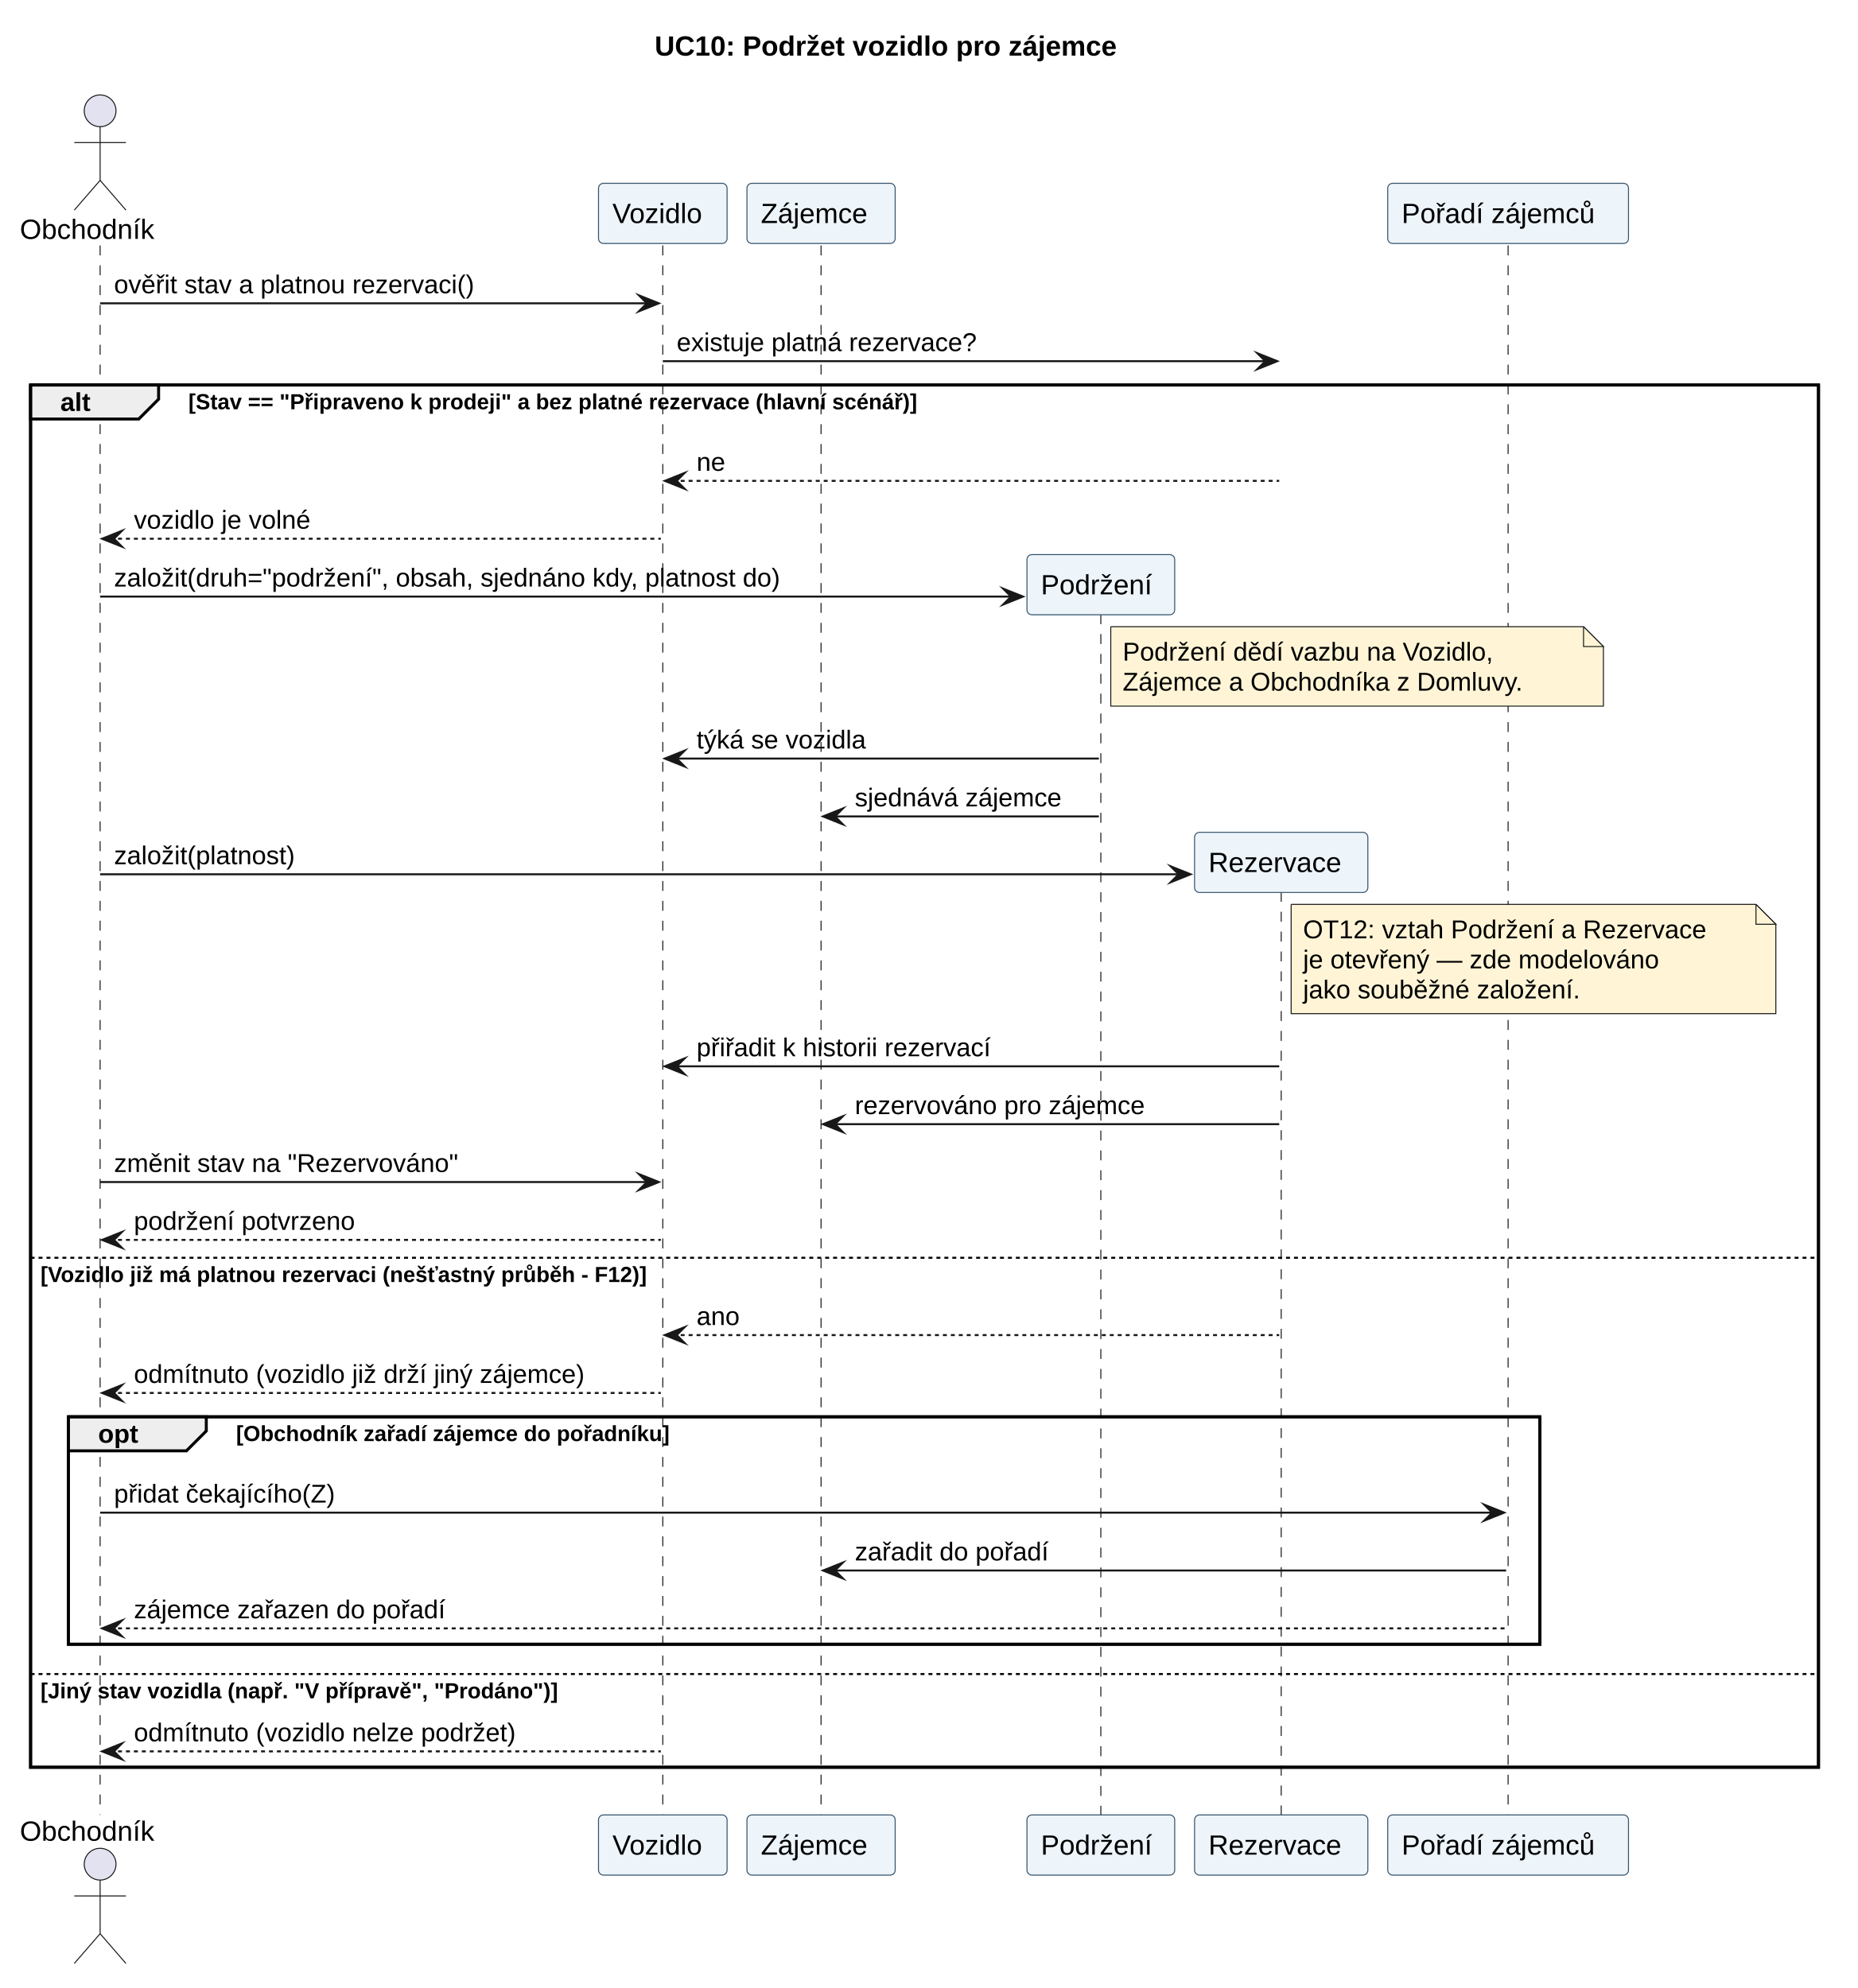
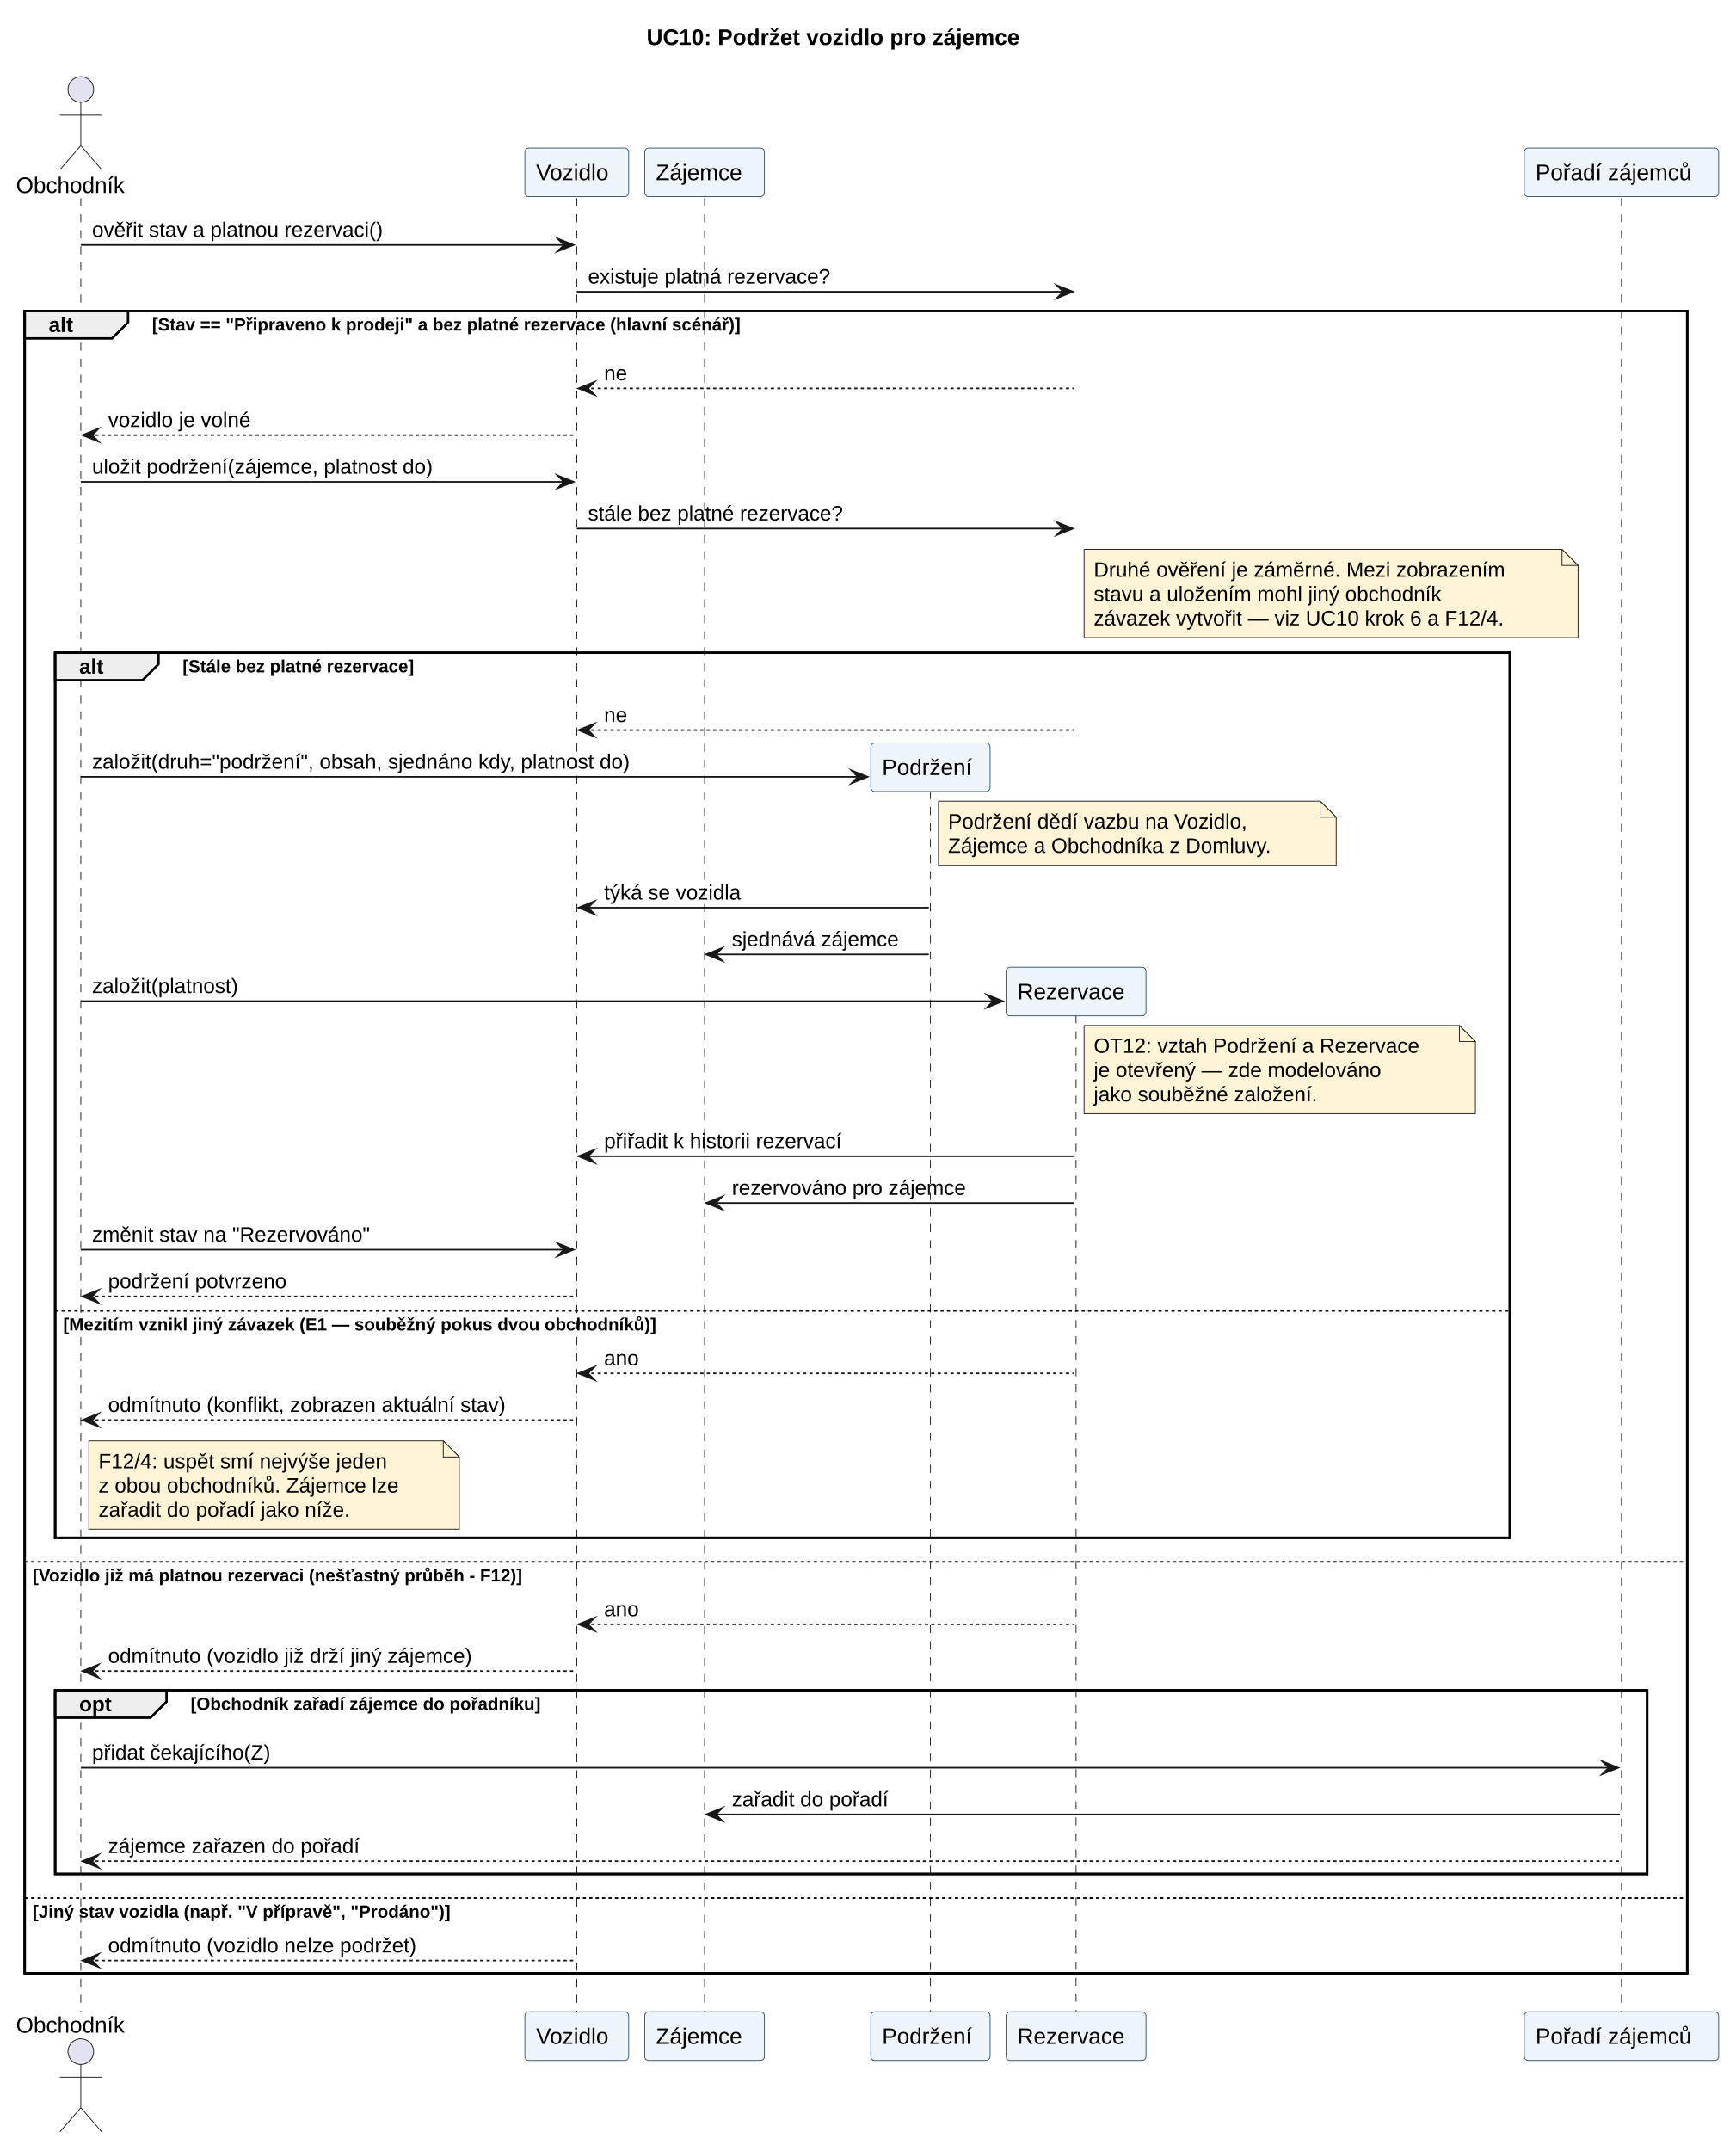
- <svg xmlns="http://www.w3.org/2000/svg" version="1.1" data-diagram-type="SEQUENCE" style="width:935px;height:1001px;background:#FFFFFF;" width="935px" height="1001px" viewBox="0 0 935 1001" zoomAndPan="magnify" preserveAspectRatio="none" contentStyleType="text/css">
+ <svg xmlns="http://www.w3.org/2000/svg" version="1.1" data-diagram-type="SEQUENCE" style="width:1082px;height:1341px;background:#FFFFFF;" width="1082px" height="1341px" viewBox="0 0 1082 1341" zoomAndPan="magnify" preserveAspectRatio="none" contentStyleType="text/css">
  <defs />
  <g font-family="sans-serif" lengthAdjust="spacing">
    <g class="title" data-source-line="3">
-       <text x="329.572" y="27.995" fill="#000" font-size="14" textLength="274.306" font-weight="700" font-family="Arial">UC10: Podržet vozidlo pro zájemce</text>
+       <text x="403.173" y="27.995" fill="#000" font-size="14" textLength="274.306" font-weight="700" font-family="Arial">UC10: Podržet vozidlo pro zájemce</text>
    </g>
-     <rect x="15.399" y="193.859" width="900.05" height="695.992" fill="none" style="stroke:#000;stroke-width:1.5;" />
-     <rect x="34.399" y="713.383" width="740.795" height="114.531" fill="none" style="stroke:#000;stroke-width:1.5;" />
+     <rect x="15.399" y="193.859" width="1036.648" height="1036.391" fill="none" style="stroke:#000;stroke-width:1.5;" />
+     <rect x="34.399" y="406.922" width="907.044" height="551.789" fill="none" style="stroke:#000;stroke-width:1.5;" />
+     <rect x="34.399" y="1053.781" width="992.648" height="114.531" fill="none" style="stroke:#000;stroke-width:1.5;" />
    <g>
-       <rect x="46.899" y="123.594" width="8" height="790.258" fill="#000" fill-opacity="0" />
-       <line x1="50.399" y1="123.594" x2="50.399" y2="913.852" style="stroke:#181818;stroke-width:0.5;stroke-dasharray:5,5;" />
+       <rect x="46.899" y="123.594" width="8" height="1130.656" fill="#000" fill-opacity="0" />
+       <line x1="50.399" y1="123.594" x2="50.399" y2="1254.25" style="stroke:#181818;stroke-width:0.5;stroke-dasharray:5,5;" />
    </g>
    <g>
-       <rect x="330.157" y="123.594" width="8" height="790.258" fill="#000" fill-opacity="0" />
-       <line x1="333.657" y1="123.594" x2="333.657" y2="913.852" style="stroke:#181818;stroke-width:0.5;stroke-dasharray:5,5;" />
+       <rect x="356.15" y="123.594" width="8" height="1130.656" fill="#000" fill-opacity="0" />
+       <line x1="359.65" y1="123.594" x2="359.65" y2="1254.25" style="stroke:#181818;stroke-width:0.5;stroke-dasharray:5,5;" />
    </g>
    <g>
-       <rect x="409.829" y="123.594" width="8" height="790.258" fill="#000" fill-opacity="0" />
-       <line x1="413.329" y1="123.594" x2="413.329" y2="913.852" style="stroke:#181818;stroke-width:0.5;stroke-dasharray:5,5;" />
+       <rect x="435.822" y="123.594" width="8" height="1130.656" fill="#000" fill-opacity="0" />
+       <line x1="439.322" y1="123.594" x2="439.322" y2="1254.25" style="stroke:#181818;stroke-width:0.5;stroke-dasharray:5,5;" />
    </g>
    <g>
-       <rect x="550.67" y="279.258" width="8" height="634.594" fill="#000" fill-opacity="0" />
-       <line x1="554.17" y1="279.258" x2="554.17" y2="913.852" style="stroke:#181818;stroke-width:0.5;stroke-dasharray:5,5;" />
+       <rect x="576.664" y="463.188" width="8" height="791.063" fill="#000" fill-opacity="0" />
+       <line x1="580.164" y1="463.188" x2="580.164" y2="1254.25" style="stroke:#181818;stroke-width:0.5;stroke-dasharray:5,5;" />
    </g>
    <g>
-       <rect x="641.474" y="419.086" width="8" height="494.766" fill="#000" fill-opacity="0" />
-       <line x1="644.974" y1="419.086" x2="644.974" y2="913.852" style="stroke:#181818;stroke-width:0.5;stroke-dasharray:5,5;" />
+       <rect x="667.468" y="603.016" width="8" height="651.234" fill="#000" fill-opacity="0" />
+       <line x1="670.968" y1="603.016" x2="670.968" y2="1254.25" style="stroke:#181818;stroke-width:0.5;stroke-dasharray:5,5;" />
    </g>
    <g>
-       <rect x="755.695" y="123.594" width="8" height="790.258" fill="#000" fill-opacity="0" />
-       <line x1="759.195" y1="123.594" x2="759.195" y2="913.852" style="stroke:#181818;stroke-width:0.5;stroke-dasharray:5,5;" />
+       <rect x="1007.547" y="123.594" width="8" height="1130.656" fill="#000" fill-opacity="0" />
+       <line x1="1011.047" y1="123.594" x2="1011.047" y2="1254.25" style="stroke:#181818;stroke-width:0.5;stroke-dasharray:5,5;" />
    </g>
    <text x="10" y="120.292" fill="#000" font-size="14" textLength="74.799" font-family="Arial">Obchodník</text>
    <ellipse cx="50.399" cy="55.797" rx="8" ry="8" fill="#E2E2F0" style="stroke:#181818;stroke-width:0.5;" />
    <path d="M50.399,63.797 L50.399,90.797 M37.399,71.797 L63.399,71.797 M50.399,90.797 L37.399,105.797 M50.399,90.797 L63.399,105.797" style="stroke:#181818;stroke-width:0.5;" fill="none" />
-     <rect x="301.295" y="92.297" width="64.723" height="30.297" fill="#EDF4FA" style="stroke:#35536B;stroke-width:0.5;" rx="2.5" ry="2.5" />
-     <text x="308.295" y="112.292" fill="#000" font-size="14" textLength="50.723" font-family="Arial">Vozidlo</text>
-     <rect x="376.018" y="92.297" width="74.621" height="30.297" fill="#EDF4FA" style="stroke:#35536B;stroke-width:0.5;" rx="2.5" ry="2.5" />
-     <text x="383.018" y="112.292" fill="#000" font-size="14" textLength="60.621" font-family="Arial">Zájemce</text>
-     <rect x="698.591" y="92.297" width="121.208" height="30.297" fill="#EDF4FA" style="stroke:#35536B;stroke-width:0.5;" rx="2.5" ry="2.5" />
-     <text x="705.591" y="112.292" fill="#000" font-size="14" textLength="107.208" font-family="Arial">Pořadí zájemců</text>
-     <text x="10" y="926.847" fill="#000" font-size="14" textLength="74.799" font-family="Arial">Obchodník</text>
-     <ellipse cx="50.399" cy="938.648" rx="8" ry="8" fill="#E2E2F0" style="stroke:#181818;stroke-width:0.5;" />
-     <path d="M50.399,946.648 L50.399,973.648 M37.399,954.648 L63.399,954.648 M50.399,973.648 L37.399,988.648 M50.399,973.648 L63.399,988.648" style="stroke:#181818;stroke-width:0.5;" fill="none" />
-     <rect x="301.295" y="913.852" width="64.723" height="30.297" fill="#EDF4FA" style="stroke:#35536B;stroke-width:0.5;" rx="2.5" ry="2.5" />
-     <text x="308.295" y="933.847" fill="#000" font-size="14" textLength="50.723" font-family="Arial">Vozidlo</text>
-     <rect x="376.018" y="913.852" width="74.621" height="30.297" fill="#EDF4FA" style="stroke:#35536B;stroke-width:0.5;" rx="2.5" ry="2.5" />
-     <text x="383.018" y="933.847" fill="#000" font-size="14" textLength="60.621" font-family="Arial">Zájemce</text>
-     <rect x="516.982" y="913.852" width="74.375" height="30.297" fill="#EDF4FA" style="stroke:#35536B;stroke-width:0.5;" rx="2.5" ry="2.5" />
-     <text x="523.982" y="933.847" fill="#000" font-size="14" textLength="60.375" font-family="Arial">Podržení</text>
-     <rect x="601.357" y="913.852" width="87.233" height="30.297" fill="#EDF4FA" style="stroke:#35536B;stroke-width:0.5;" rx="2.5" ry="2.5" />
-     <text x="608.357" y="933.847" fill="#000" font-size="14" textLength="73.233" font-family="Arial">Rezervace</text>
-     <rect x="698.591" y="913.852" width="121.208" height="30.297" fill="#EDF4FA" style="stroke:#35536B;stroke-width:0.5;" rx="2.5" ry="2.5" />
-     <text x="705.591" y="933.847" fill="#000" font-size="14" textLength="107.208" font-family="Arial">Pořadí zájemců</text>
-     <polygon points="321.657,148.727,331.657,152.727,321.657,156.727,325.657,152.727" fill="#181818" style="stroke:#181818;stroke-width:1;stroke-linejoin:miter;stroke-miterlimit:10;" />
-     <line x1="50.399" y1="152.727" x2="327.657" y2="152.727" style="stroke:#181818;stroke-width:1;" />
+     <rect x="327.289" y="92.297" width="64.723" height="30.297" fill="#EDF4FA" style="stroke:#35536B;stroke-width:0.5;" rx="2.5" ry="2.5" />
+     <text x="334.289" y="112.292" fill="#000" font-size="14" textLength="50.723" font-family="Arial">Vozidlo</text>
+     <rect x="402.012" y="92.297" width="74.621" height="30.297" fill="#EDF4FA" style="stroke:#35536B;stroke-width:0.5;" rx="2.5" ry="2.5" />
+     <text x="409.012" y="112.292" fill="#000" font-size="14" textLength="60.621" font-family="Arial">Zájemce</text>
+     <rect x="950.443" y="92.297" width="121.208" height="30.297" fill="#EDF4FA" style="stroke:#35536B;stroke-width:0.5;" rx="2.5" ry="2.5" />
+     <text x="957.443" y="112.292" fill="#000" font-size="14" textLength="107.208" font-family="Arial">Pořadí zájemců</text>
+     <text x="10" y="1267.245" fill="#000" font-size="14" textLength="74.799" font-family="Arial">Obchodník</text>
+     <ellipse cx="50.399" cy="1279.047" rx="8" ry="8" fill="#E2E2F0" style="stroke:#181818;stroke-width:0.5;" />
+     <path d="M50.399,1287.047 L50.399,1314.047 M37.399,1295.047 L63.399,1295.047 M50.399,1314.047 L37.399,1329.047 M50.399,1314.047 L63.399,1329.047" style="stroke:#181818;stroke-width:0.5;" fill="none" />
+     <rect x="327.289" y="1254.25" width="64.723" height="30.297" fill="#EDF4FA" style="stroke:#35536B;stroke-width:0.5;" rx="2.5" ry="2.5" />
+     <text x="334.289" y="1274.245" fill="#000" font-size="14" textLength="50.723" font-family="Arial">Vozidlo</text>
+     <rect x="402.012" y="1254.25" width="74.621" height="30.297" fill="#EDF4FA" style="stroke:#35536B;stroke-width:0.5;" rx="2.5" ry="2.5" />
+     <text x="409.012" y="1274.245" fill="#000" font-size="14" textLength="60.621" font-family="Arial">Zájemce</text>
+     <rect x="542.976" y="1254.25" width="74.375" height="30.297" fill="#EDF4FA" style="stroke:#35536B;stroke-width:0.5;" rx="2.5" ry="2.5" />
+     <text x="549.976" y="1274.245" fill="#000" font-size="14" textLength="60.375" font-family="Arial">Podržení</text>
+     <rect x="627.351" y="1254.25" width="87.233" height="30.297" fill="#EDF4FA" style="stroke:#35536B;stroke-width:0.5;" rx="2.5" ry="2.5" />
+     <text x="634.351" y="1274.245" fill="#000" font-size="14" textLength="73.233" font-family="Arial">Rezervace</text>
+     <rect x="950.443" y="1254.25" width="121.208" height="30.297" fill="#EDF4FA" style="stroke:#35536B;stroke-width:0.5;" rx="2.5" ry="2.5" />
+     <text x="957.443" y="1274.245" fill="#000" font-size="14" textLength="107.208" font-family="Arial">Pořadí zájemců</text>
+     <polygon points="347.65,148.727,357.65,152.727,347.65,156.727,351.65,152.727" fill="#181818" style="stroke:#181818;stroke-width:1;stroke-linejoin:miter;stroke-miterlimit:10;" />
+     <line x1="50.399" y1="152.727" x2="353.65" y2="152.727" style="stroke:#181818;stroke-width:1;" />
    <text x="57.399" y="147.661" fill="#000" font-size="13" textLength="209.155" font-family="Arial">ověřit stav a platnou rezervaci()</text>
-     <polygon points="632.974,177.859,642.974,181.859,632.974,185.859,636.974,181.859" fill="#181818" style="stroke:#181818;stroke-width:1;stroke-linejoin:miter;stroke-miterlimit:10;" />
-     <line x1="333.657" y1="181.859" x2="638.974" y2="181.859" style="stroke:#181818;stroke-width:1;" />
-     <text x="340.657" y="176.793" fill="#000" font-size="13" textLength="171.634" font-family="Arial">existuje platná rezervace?</text>
+     <polygon points="658.968,177.859,668.968,181.859,658.968,185.859,662.968,181.859" fill="#181818" style="stroke:#181818;stroke-width:1;stroke-linejoin:miter;stroke-miterlimit:10;" />
+     <line x1="359.65" y1="181.859" x2="664.968" y2="181.859" style="stroke:#181818;stroke-width:1;" />
+     <text x="366.65" y="176.793" fill="#000" font-size="13" textLength="171.634" font-family="Arial">existuje platná rezervace?</text>
    <path d="M15.399,193.859 L79.842,193.859 L79.842,200.992 L69.842,210.992 L15.399,210.992 L15.399,193.859" style="stroke:#000;stroke-width:1.5;" fill="#EEE" />
-     <rect x="15.399" y="193.859" width="900.05" height="695.992" fill="none" style="stroke:#000;stroke-width:1.5;" />
+     <rect x="15.399" y="193.859" width="1036.648" height="1036.391" fill="none" style="stroke:#000;stroke-width:1.5;" />
    <text x="30.399" y="206.926" fill="#000" font-size="13" textLength="19.443" font-weight="700" font-family="Arial">alt</text>
    <text x="94.842" y="206.07" fill="#000" font-size="11" textLength="443.647" font-weight="700" font-family="Arial">[Stav == "Připraveno k prodeji" a bez platné rezervace (hlavní scénář)]</text>
-     <polygon points="344.657,238.125,334.657,242.125,344.657,246.125,340.657,242.125" fill="#181818" style="stroke:#181818;stroke-width:1;stroke-linejoin:miter;stroke-miterlimit:10;" />
-     <line x1="338.657" y1="242.125" x2="643.974" y2="242.125" style="stroke:#181818;stroke-width:1;stroke-dasharray:2,2;" />
-     <text x="350.657" y="237.059" fill="#000" font-size="13" textLength="16.237" font-family="Arial">ne</text>
+     <polygon points="370.65,238.125,360.65,242.125,370.65,246.125,366.65,242.125" fill="#181818" style="stroke:#181818;stroke-width:1;stroke-linejoin:miter;stroke-miterlimit:10;" />
+     <line x1="364.65" y1="242.125" x2="669.968" y2="242.125" style="stroke:#181818;stroke-width:1;stroke-dasharray:2,2;" />
+     <text x="376.65" y="237.059" fill="#000" font-size="13" textLength="16.237" font-family="Arial">ne</text>
    <polygon points="61.399,267.258,51.399,271.258,61.399,275.258,57.399,271.258" fill="#181818" style="stroke:#181818;stroke-width:1;stroke-linejoin:miter;stroke-miterlimit:10;" />
-     <line x1="55.399" y1="271.258" x2="332.657" y2="271.258" style="stroke:#181818;stroke-width:1;stroke-dasharray:2,2;" />
+     <line x1="55.399" y1="271.258" x2="358.65" y2="271.258" style="stroke:#181818;stroke-width:1;stroke-dasharray:2,2;" />
    <text x="67.399" y="266.192" fill="#000" font-size="13" textLength="101.271" font-family="Arial">vozidlo je volné</text>
-     <rect x="516.982" y="279.258" width="74.375" height="30.297" fill="#EDF4FA" style="stroke:#35536B;stroke-width:0.5;" rx="2.5" ry="2.5" />
-     <text x="523.982" y="299.253" fill="#000" font-size="14" textLength="60.375" font-family="Arial">Podržení</text>
-     <polygon points="504.982,296.391,514.982,300.391,504.982,304.391,508.982,300.391" fill="#181818" style="stroke:#181818;stroke-width:1;stroke-linejoin:miter;stroke-miterlimit:10;" />
-     <line x1="50.399" y1="300.391" x2="510.982" y2="300.391" style="stroke:#181818;stroke-width:1;" />
-     <text x="57.399" y="295.325" fill="#000" font-size="13" textLength="385.379" font-family="Arial">založit(druh="podržení", obsah, sjednáno kdy, platnost do)</text>
-     <path d="M559.17,315.555 L559.17,355.555 L807.17,355.555 L807.17,325.555 L797.17,315.555 L559.17,315.555" style="stroke:#181818;stroke-width:0.5;" fill="#FFF5D6" />
-     <path d="M797.17,315.555 L797.17,325.555 L807.17,325.555 L797.17,315.555" style="stroke:#181818;stroke-width:0.5;" fill="#FFF5D6" />
-     <text x="565.17" y="332.622" fill="#000" font-size="13" textLength="207.118" font-family="Arial">Podržení dědí vazbu na Vozidlo,</text>
-     <text x="565.17" y="347.754" fill="#000" font-size="13" textLength="227.03" font-family="Arial">Zájemce a Obchodníka z Domluvy.</text>
-     <polygon points="344.657,377.953,334.657,381.953,344.657,385.953,340.657,381.953" fill="#181818" style="stroke:#181818;stroke-width:1;stroke-linejoin:miter;stroke-miterlimit:10;" />
-     <line x1="338.657" y1="381.953" x2="553.17" y2="381.953" style="stroke:#181818;stroke-width:1;" />
-     <text x="350.657" y="376.887" fill="#000" font-size="13" textLength="97.233" font-family="Arial">týká se vozidla</text>
-     <polygon points="424.329,407.086,414.329,411.086,424.329,415.086,420.329,411.086" fill="#181818" style="stroke:#181818;stroke-width:1;stroke-linejoin:miter;stroke-miterlimit:10;" />
-     <line x1="418.329" y1="411.086" x2="553.17" y2="411.086" style="stroke:#181818;stroke-width:1;" />
-     <text x="430.329" y="406.02" fill="#000" font-size="13" textLength="116.841" font-family="Arial">sjednává zájemce</text>
-     <rect x="601.357" y="419.086" width="87.233" height="30.297" fill="#EDF4FA" style="stroke:#35536B;stroke-width:0.5;" rx="2.5" ry="2.5" />
-     <text x="608.357" y="439.081" fill="#000" font-size="14" textLength="73.233" font-family="Arial">Rezervace</text>
-     <polygon points="589.357,436.219,599.357,440.219,589.357,444.219,593.357,440.219" fill="#181818" style="stroke:#181818;stroke-width:1;stroke-linejoin:miter;stroke-miterlimit:10;" />
-     <line x1="50.399" y1="440.219" x2="595.357" y2="440.219" style="stroke:#181818;stroke-width:1;" />
-     <text x="57.399" y="435.153" fill="#000" font-size="13" textLength="105.022" font-family="Arial">založit(platnost)</text>
-     <path d="M649.974,455.383 L649.974,510.383 L893.974,510.383 L893.974,465.383 L883.974,455.383 L649.974,455.383" style="stroke:#181818;stroke-width:0.5;" fill="#FFF5D6" />
-     <path d="M883.974,455.383 L883.974,465.383 L893.974,465.383 L883.974,455.383" style="stroke:#181818;stroke-width:0.5;" fill="#FFF5D6" />
-     <text x="655.974" y="472.45" fill="#000" font-size="13" textLength="223.476" font-family="Arial">OT12: vztah Podržení a Rezervace</text>
-     <text x="655.974" y="487.583" fill="#000" font-size="13" textLength="202.516" font-family="Arial">je otevřený — zde modelováno</text>
-     <text x="655.974" y="502.715" fill="#000" font-size="13" textLength="154.762" font-family="Arial">jako souběžné založení.</text>
-     <polygon points="344.657,532.914,334.657,536.914,344.657,540.914,340.657,536.914" fill="#181818" style="stroke:#181818;stroke-width:1;stroke-linejoin:miter;stroke-miterlimit:10;" />
-     <line x1="338.657" y1="536.914" x2="643.974" y2="536.914" style="stroke:#181818;stroke-width:1;" />
-     <text x="350.657" y="531.848" fill="#000" font-size="13" textLength="171.577" font-family="Arial">přiřadit k historii rezervací</text>
-     <polygon points="424.329,562.047,414.329,566.047,424.329,570.047,420.329,566.047" fill="#181818" style="stroke:#181818;stroke-width:1;stroke-linejoin:miter;stroke-miterlimit:10;" />
-     <line x1="418.329" y1="566.047" x2="643.974" y2="566.047" style="stroke:#181818;stroke-width:1;" />
-     <text x="430.329" y="560.981" fill="#000" font-size="13" textLength="165.033" font-family="Arial">rezervováno pro zájemce</text>
-     <polygon points="321.657,591.18,331.657,595.18,321.657,599.18,325.657,595.18" fill="#181818" style="stroke:#181818;stroke-width:1;stroke-linejoin:miter;stroke-miterlimit:10;" />
-     <line x1="50.399" y1="595.18" x2="327.657" y2="595.18" style="stroke:#181818;stroke-width:1;" />
-     <text x="57.399" y="590.114" fill="#000" font-size="13" textLength="197.222" font-family="Arial">změnit stav na "Rezervováno"</text>
-     <polygon points="61.399,620.313,51.399,624.313,61.399,628.313,57.399,624.313" fill="#181818" style="stroke:#181818;stroke-width:1;stroke-linejoin:miter;stroke-miterlimit:10;" />
-     <line x1="55.399" y1="624.313" x2="332.657" y2="624.313" style="stroke:#181818;stroke-width:1;stroke-dasharray:2,2;" />
-     <text x="67.399" y="619.247" fill="#000" font-size="13" textLength="125.963" font-family="Arial">podržení potvrzeno</text>
-     <line x1="15.399" y1="633.313" x2="915.45" y2="633.313" style="stroke:#000;stroke-width:1;stroke-dasharray:2,2;" />
-     <text x="20.399" y="645.523" fill="#000" font-size="11" textLength="366.631" font-weight="700" font-family="Arial">[Vozidlo již má platnou rezervaci (nešťastný průběh - F12)]</text>
-     <polygon points="344.657,668.25,334.657,672.25,344.657,676.25,340.657,672.25" fill="#181818" style="stroke:#181818;stroke-width:1;stroke-linejoin:miter;stroke-miterlimit:10;" />
-     <line x1="338.657" y1="672.25" x2="643.974" y2="672.25" style="stroke:#181818;stroke-width:1;stroke-dasharray:2,2;" />
-     <text x="350.657" y="667.184" fill="#000" font-size="13" textLength="24.159" font-family="Arial">ano</text>
-     <polygon points="61.399,697.383,51.399,701.383,61.399,705.383,57.399,701.383" fill="#181818" style="stroke:#181818;stroke-width:1;stroke-linejoin:miter;stroke-miterlimit:10;" />
-     <line x1="55.399" y1="701.383" x2="332.657" y2="701.383" style="stroke:#181818;stroke-width:1;stroke-dasharray:2,2;" />
-     <text x="67.399" y="696.317" fill="#000" font-size="13" textLength="259.257" font-family="Arial">odmítnuto (vozidlo již drží jiný zájemce)</text>
-     <path d="M34.399,713.383 L103.851,713.383 L103.851,720.516 L93.851,730.516 L34.399,730.516 L34.399,713.383" style="stroke:#000;stroke-width:1.5;" fill="#EEE" />
-     <rect x="34.399" y="713.383" width="740.795" height="114.531" fill="none" style="stroke:#000;stroke-width:1.5;" />
-     <text x="49.399" y="726.45" fill="#000" font-size="13" textLength="24.451" font-weight="700" font-family="Arial">opt</text>
-     <text x="118.851" y="725.593" fill="#000" font-size="11" textLength="258.446" font-weight="700" font-family="Arial">[Obchodník zařadí zájemce do pořadníku]</text>
-     <polygon points="747.195,757.648,757.195,761.648,747.195,765.648,751.195,761.648" fill="#181818" style="stroke:#181818;stroke-width:1;stroke-linejoin:miter;stroke-miterlimit:10;" />
-     <line x1="50.399" y1="761.648" x2="753.195" y2="761.648" style="stroke:#181818;stroke-width:1;" />
-     <text x="57.399" y="756.583" fill="#000" font-size="13" textLength="126.521" font-family="Arial">přidat čekajícího(Z)</text>
-     <polygon points="424.329,786.781,414.329,790.781,424.329,794.781,420.329,790.781" fill="#181818" style="stroke:#181818;stroke-width:1;stroke-linejoin:miter;stroke-miterlimit:10;" />
-     <line x1="418.329" y1="790.781" x2="758.195" y2="790.781" style="stroke:#181818;stroke-width:1;" />
-     <text x="430.329" y="785.715" fill="#000" font-size="13" textLength="110.913" font-family="Arial">zařadit do pořadí</text>
-     <polygon points="61.399,815.914,51.399,819.914,61.399,823.914,57.399,819.914" fill="#181818" style="stroke:#181818;stroke-width:1;stroke-linejoin:miter;stroke-miterlimit:10;" />
-     <line x1="55.399" y1="819.914" x2="758.195" y2="819.914" style="stroke:#181818;stroke-width:1;stroke-dasharray:2,2;" />
-     <text x="67.399" y="814.848" fill="#000" font-size="13" textLength="175.354" font-family="Arial">zájemce zařazen do pořadí</text>
-     <line x1="15.399" y1="842.914" x2="915.45" y2="842.914" style="stroke:#000;stroke-width:1;stroke-dasharray:2,2;" />
-     <text x="20.399" y="855.125" fill="#000" font-size="11" textLength="308.816" font-weight="700" font-family="Arial">[Jiný stav vozidla (např. "V přípravě", "Prodáno")]</text>
-     <polygon points="61.399,877.852,51.399,881.852,61.399,885.852,57.399,881.852" fill="#181818" style="stroke:#181818;stroke-width:1;stroke-linejoin:miter;stroke-miterlimit:10;" />
-     <line x1="55.399" y1="881.852" x2="332.657" y2="881.852" style="stroke:#181818;stroke-width:1;stroke-dasharray:2,2;" />
-     <text x="67.399" y="876.786" fill="#000" font-size="13" textLength="219.94" font-family="Arial">odmítnuto (vozidlo nelze podržet)</text>
+     <polygon points="347.65,296.391,357.65,300.391,347.65,304.391,351.65,300.391" fill="#181818" style="stroke:#181818;stroke-width:1;stroke-linejoin:miter;stroke-miterlimit:10;" />
+     <line x1="50.399" y1="300.391" x2="353.65" y2="300.391" style="stroke:#181818;stroke-width:1;" />
+     <text x="57.399" y="295.325" fill="#000" font-size="13" textLength="241.89" font-family="Arial">uložit podržení(zájemce, platnost do)</text>
+     <polygon points="658.968,325.523,668.968,329.523,658.968,333.523,662.968,329.523" fill="#181818" style="stroke:#181818;stroke-width:1;stroke-linejoin:miter;stroke-miterlimit:10;" />
+     <line x1="359.65" y1="329.523" x2="664.968" y2="329.523" style="stroke:#181818;stroke-width:1;" />
+     <text x="366.65" y="324.458" fill="#000" font-size="13" textLength="179.296" font-family="Arial">stále bez platné rezervace?</text>
+     <path d="M675.968,342.523 L675.968,397.523 L983.968,397.523 L983.968,352.523 L973.968,342.523 L675.968,342.523" style="stroke:#181818;stroke-width:0.5;" fill="#FFF5D6" />
+     <path d="M973.968,342.523 L973.968,352.523 L983.968,352.523 L973.968,342.523" style="stroke:#181818;stroke-width:0.5;" fill="#FFF5D6" />
+     <text x="681.968" y="359.59" fill="#000" font-size="13" textLength="287.435" font-family="Arial">Druhé ověření je záměrné. Mezi zobrazením</text>
+     <text x="681.968" y="374.723" fill="#000" font-size="13" textLength="246.34" font-family="Arial">stavu a uložením mohl jiný obchodník</text>
+     <text x="681.968" y="389.856" fill="#000" font-size="13" textLength="287.701" font-family="Arial">závazek vytvořit — viz UC10 krok 6 a F12/4.</text>
+     <path d="M34.399,406.922 L98.842,406.922 L98.842,414.055 L88.842,424.055 L34.399,424.055 L34.399,406.922" style="stroke:#000;stroke-width:1.5;" fill="#EEE" />
+     <rect x="34.399" y="406.922" width="907.044" height="551.789" fill="none" style="stroke:#000;stroke-width:1.5;" />
+     <text x="49.399" y="419.989" fill="#000" font-size="13" textLength="19.443" font-weight="700" font-family="Arial">alt</text>
+     <text x="113.842" y="419.132" fill="#000" font-size="11" textLength="175.479" font-weight="700" font-family="Arial">[Stále bez platné rezervace]</text>
+     <polygon points="370.65,451.188,360.65,455.188,370.65,459.188,366.65,455.188" fill="#181818" style="stroke:#181818;stroke-width:1;stroke-linejoin:miter;stroke-miterlimit:10;" />
+     <line x1="364.65" y1="455.188" x2="669.968" y2="455.188" style="stroke:#181818;stroke-width:1;stroke-dasharray:2,2;" />
+     <text x="376.65" y="450.122" fill="#000" font-size="13" textLength="16.237" font-family="Arial">ne</text>
+     <rect x="542.976" y="463.188" width="74.375" height="30.297" fill="#EDF4FA" style="stroke:#35536B;stroke-width:0.5;" rx="2.5" ry="2.5" />
+     <text x="549.976" y="483.183" fill="#000" font-size="14" textLength="60.375" font-family="Arial">Podržení</text>
+     <polygon points="530.976,480.32,540.976,484.32,530.976,488.32,534.976,484.32" fill="#181818" style="stroke:#181818;stroke-width:1;stroke-linejoin:miter;stroke-miterlimit:10;" />
+     <line x1="50.399" y1="484.32" x2="536.976" y2="484.32" style="stroke:#181818;stroke-width:1;" />
+     <text x="57.399" y="479.254" fill="#000" font-size="13" textLength="385.379" font-family="Arial">založit(druh="podržení", obsah, sjednáno kdy, platnost do)</text>
+     <path d="M585.164,499.484 L585.164,539.484 L833.164,539.484 L833.164,509.484 L823.164,499.484 L585.164,499.484" style="stroke:#181818;stroke-width:0.5;" fill="#FFF5D6" />
+     <path d="M823.164,499.484 L823.164,509.484 L833.164,509.484 L823.164,499.484" style="stroke:#181818;stroke-width:0.5;" fill="#FFF5D6" />
+     <text x="591.164" y="516.551" fill="#000" font-size="13" textLength="207.118" font-family="Arial">Podržení dědí vazbu na Vozidlo,</text>
+     <text x="591.164" y="531.684" fill="#000" font-size="13" textLength="227.03" font-family="Arial">Zájemce a Obchodníka z Domluvy.</text>
+     <polygon points="370.65,561.883,360.65,565.883,370.65,569.883,366.65,565.883" fill="#181818" style="stroke:#181818;stroke-width:1;stroke-linejoin:miter;stroke-miterlimit:10;" />
+     <line x1="364.65" y1="565.883" x2="579.164" y2="565.883" style="stroke:#181818;stroke-width:1;" />
+     <text x="376.65" y="560.817" fill="#000" font-size="13" textLength="97.233" font-family="Arial">týká se vozidla</text>
+     <polygon points="450.322,591.016,440.322,595.016,450.322,599.016,446.322,595.016" fill="#181818" style="stroke:#181818;stroke-width:1;stroke-linejoin:miter;stroke-miterlimit:10;" />
+     <line x1="444.322" y1="595.016" x2="579.164" y2="595.016" style="stroke:#181818;stroke-width:1;" />
+     <text x="456.322" y="589.95" fill="#000" font-size="13" textLength="116.841" font-family="Arial">sjednává zájemce</text>
+     <rect x="627.351" y="603.016" width="87.233" height="30.297" fill="#EDF4FA" style="stroke:#35536B;stroke-width:0.5;" rx="2.5" ry="2.5" />
+     <text x="634.351" y="623.011" fill="#000" font-size="14" textLength="73.233" font-family="Arial">Rezervace</text>
+     <polygon points="615.351,620.148,625.351,624.148,615.351,628.148,619.351,624.148" fill="#181818" style="stroke:#181818;stroke-width:1;stroke-linejoin:miter;stroke-miterlimit:10;" />
+     <line x1="50.399" y1="624.148" x2="621.351" y2="624.148" style="stroke:#181818;stroke-width:1;" />
+     <text x="57.399" y="619.083" fill="#000" font-size="13" textLength="105.022" font-family="Arial">založit(platnost)</text>
+     <path d="M675.968,639.313 L675.968,694.313 L919.968,694.313 L919.968,649.313 L909.968,639.313 L675.968,639.313" style="stroke:#181818;stroke-width:0.5;" fill="#FFF5D6" />
+     <path d="M909.968,639.313 L909.968,649.313 L919.968,649.313 L909.968,639.313" style="stroke:#181818;stroke-width:0.5;" fill="#FFF5D6" />
+     <text x="681.968" y="656.379" fill="#000" font-size="13" textLength="223.476" font-family="Arial">OT12: vztah Podržení a Rezervace</text>
+     <text x="681.968" y="671.512" fill="#000" font-size="13" textLength="202.516" font-family="Arial">je otevřený — zde modelováno</text>
+     <text x="681.968" y="686.645" fill="#000" font-size="13" textLength="154.762" font-family="Arial">jako souběžné založení.</text>
+     <polygon points="370.65,716.844,360.65,720.844,370.65,724.844,366.65,720.844" fill="#181818" style="stroke:#181818;stroke-width:1;stroke-linejoin:miter;stroke-miterlimit:10;" />
+     <line x1="364.65" y1="720.844" x2="669.968" y2="720.844" style="stroke:#181818;stroke-width:1;" />
+     <text x="376.65" y="715.778" fill="#000" font-size="13" textLength="171.577" font-family="Arial">přiřadit k historii rezervací</text>
+     <polygon points="450.322,745.977,440.322,749.977,450.322,753.977,446.322,749.977" fill="#181818" style="stroke:#181818;stroke-width:1;stroke-linejoin:miter;stroke-miterlimit:10;" />
+     <line x1="444.322" y1="749.977" x2="669.968" y2="749.977" style="stroke:#181818;stroke-width:1;" />
+     <text x="456.322" y="744.911" fill="#000" font-size="13" textLength="165.033" font-family="Arial">rezervováno pro zájemce</text>
+     <polygon points="347.65,775.109,357.65,779.109,347.65,783.109,351.65,779.109" fill="#181818" style="stroke:#181818;stroke-width:1;stroke-linejoin:miter;stroke-miterlimit:10;" />
+     <line x1="50.399" y1="779.109" x2="353.65" y2="779.109" style="stroke:#181818;stroke-width:1;" />
+     <text x="57.399" y="774.043" fill="#000" font-size="13" textLength="197.222" font-family="Arial">změnit stav na "Rezervováno"</text>
+     <polygon points="61.399,804.242,51.399,808.242,61.399,812.242,57.399,808.242" fill="#181818" style="stroke:#181818;stroke-width:1;stroke-linejoin:miter;stroke-miterlimit:10;" />
+     <line x1="55.399" y1="808.242" x2="358.65" y2="808.242" style="stroke:#181818;stroke-width:1;stroke-dasharray:2,2;" />
+     <text x="67.399" y="803.176" fill="#000" font-size="13" textLength="125.963" font-family="Arial">podržení potvrzeno</text>
+     <line x1="34.399" y1="817.242" x2="941.443" y2="817.242" style="stroke:#000;stroke-width:1;stroke-dasharray:2,2;" />
+     <text x="39.399" y="829.453" fill="#000" font-size="11" textLength="436.407" font-weight="700" font-family="Arial">[Mezitím vznikl jiný závazek (E1 — souběžný pokus dvou obchodníků)]</text>
+     <polygon points="370.65,852.18,360.65,856.18,370.65,860.18,366.65,856.18" fill="#181818" style="stroke:#181818;stroke-width:1;stroke-linejoin:miter;stroke-miterlimit:10;" />
+     <line x1="364.65" y1="856.18" x2="669.968" y2="856.18" style="stroke:#181818;stroke-width:1;stroke-dasharray:2,2;" />
+     <text x="376.65" y="851.114" fill="#000" font-size="13" textLength="24.159" font-family="Arial">ano</text>
+     <polygon points="61.399,881.313,51.399,885.313,61.399,889.313,57.399,885.313" fill="#181818" style="stroke:#181818;stroke-width:1;stroke-linejoin:miter;stroke-miterlimit:10;" />
+     <line x1="55.399" y1="885.313" x2="358.65" y2="885.313" style="stroke:#181818;stroke-width:1;stroke-dasharray:2,2;" />
+     <text x="67.399" y="880.247" fill="#000" font-size="13" textLength="285.251" font-family="Arial">odmítnuto (konflikt, zobrazen aktuální stav)</text>
+     <path d="M55.399,898.313 L55.399,953.313 L286.399,953.313 L286.399,908.313 L276.399,898.313 L55.399,898.313" style="stroke:#181818;stroke-width:0.5;" fill="#FFF5D6" />
+     <path d="M276.399,898.313 L276.399,908.313 L286.399,908.313 L276.399,898.313" style="stroke:#181818;stroke-width:0.5;" fill="#FFF5D6" />
+     <text x="61.399" y="915.379" fill="#000" font-size="13" textLength="203.093" font-family="Arial">F12/4: uspět smí nejvýše jeden</text>
+     <text x="61.399" y="930.512" fill="#000" font-size="13" textLength="210.025" font-family="Arial">z obou obchodníků. Zájemce lze</text>
+     <text x="61.399" y="945.645" fill="#000" font-size="13" textLength="177.042" font-family="Arial">zařadit do pořadí jako níže.</text>
+     <line x1="15.399" y1="973.711" x2="1052.047" y2="973.711" style="stroke:#000;stroke-width:1;stroke-dasharray:2,2;" />
+     <text x="20.399" y="985.921" fill="#000" font-size="11" textLength="366.631" font-weight="700" font-family="Arial">[Vozidlo již má platnou rezervaci (nešťastný průběh - F12)]</text>
+     <polygon points="370.65,1008.648,360.65,1012.648,370.65,1016.648,366.65,1012.648" fill="#181818" style="stroke:#181818;stroke-width:1;stroke-linejoin:miter;stroke-miterlimit:10;" />
+     <line x1="364.65" y1="1012.648" x2="669.968" y2="1012.648" style="stroke:#181818;stroke-width:1;stroke-dasharray:2,2;" />
+     <text x="376.65" y="1007.583" fill="#000" font-size="13" textLength="24.159" font-family="Arial">ano</text>
+     <polygon points="61.399,1037.781,51.399,1041.781,61.399,1045.781,57.399,1041.781" fill="#181818" style="stroke:#181818;stroke-width:1;stroke-linejoin:miter;stroke-miterlimit:10;" />
+     <line x1="55.399" y1="1041.781" x2="358.65" y2="1041.781" style="stroke:#181818;stroke-width:1;stroke-dasharray:2,2;" />
+     <text x="67.399" y="1036.715" fill="#000" font-size="13" textLength="259.257" font-family="Arial">odmítnuto (vozidlo již drží jiný zájemce)</text>
+     <path d="M34.399,1053.781 L103.851,1053.781 L103.851,1060.914 L93.851,1070.914 L34.399,1070.914 L34.399,1053.781" style="stroke:#000;stroke-width:1.5;" fill="#EEE" />
+     <rect x="34.399" y="1053.781" width="992.648" height="114.531" fill="none" style="stroke:#000;stroke-width:1.5;" />
+     <text x="49.399" y="1066.848" fill="#000" font-size="13" textLength="24.451" font-weight="700" font-family="Arial">opt</text>
+     <text x="118.851" y="1065.992" fill="#000" font-size="11" textLength="258.446" font-weight="700" font-family="Arial">[Obchodník zařadí zájemce do pořadníku]</text>
+     <polygon points="999.047,1098.047,1009.047,1102.047,999.047,1106.047,1003.047,1102.047" fill="#181818" style="stroke:#181818;stroke-width:1;stroke-linejoin:miter;stroke-miterlimit:10;" />
+     <line x1="50.399" y1="1102.047" x2="1005.047" y2="1102.047" style="stroke:#181818;stroke-width:1;" />
+     <text x="57.399" y="1096.981" fill="#000" font-size="13" textLength="126.521" font-family="Arial">přidat čekajícího(Z)</text>
+     <polygon points="450.322,1127.18,440.322,1131.18,450.322,1135.18,446.322,1131.18" fill="#181818" style="stroke:#181818;stroke-width:1;stroke-linejoin:miter;stroke-miterlimit:10;" />
+     <line x1="444.322" y1="1131.18" x2="1010.047" y2="1131.18" style="stroke:#181818;stroke-width:1;" />
+     <text x="456.322" y="1126.114" fill="#000" font-size="13" textLength="110.913" font-family="Arial">zařadit do pořadí</text>
+     <polygon points="61.399,1156.313,51.399,1160.313,61.399,1164.313,57.399,1160.313" fill="#181818" style="stroke:#181818;stroke-width:1;stroke-linejoin:miter;stroke-miterlimit:10;" />
+     <line x1="55.399" y1="1160.313" x2="1010.047" y2="1160.313" style="stroke:#181818;stroke-width:1;stroke-dasharray:2,2;" />
+     <text x="67.399" y="1155.247" fill="#000" font-size="13" textLength="175.354" font-family="Arial">zájemce zařazen do pořadí</text>
+     <line x1="15.399" y1="1183.313" x2="1052.047" y2="1183.313" style="stroke:#000;stroke-width:1;stroke-dasharray:2,2;" />
+     <text x="20.399" y="1195.523" fill="#000" font-size="11" textLength="308.816" font-weight="700" font-family="Arial">[Jiný stav vozidla (např. "V přípravě", "Prodáno")]</text>
+     <polygon points="61.399,1218.25,51.399,1222.25,61.399,1226.25,57.399,1222.25" fill="#181818" style="stroke:#181818;stroke-width:1;stroke-linejoin:miter;stroke-miterlimit:10;" />
+     <line x1="55.399" y1="1222.25" x2="358.65" y2="1222.25" style="stroke:#181818;stroke-width:1;stroke-dasharray:2,2;" />
+     <text x="67.399" y="1217.184" fill="#000" font-size="13" textLength="219.94" font-family="Arial">odmítnuto (vozidlo nelze podržet)</text>
  </g>
</svg>
